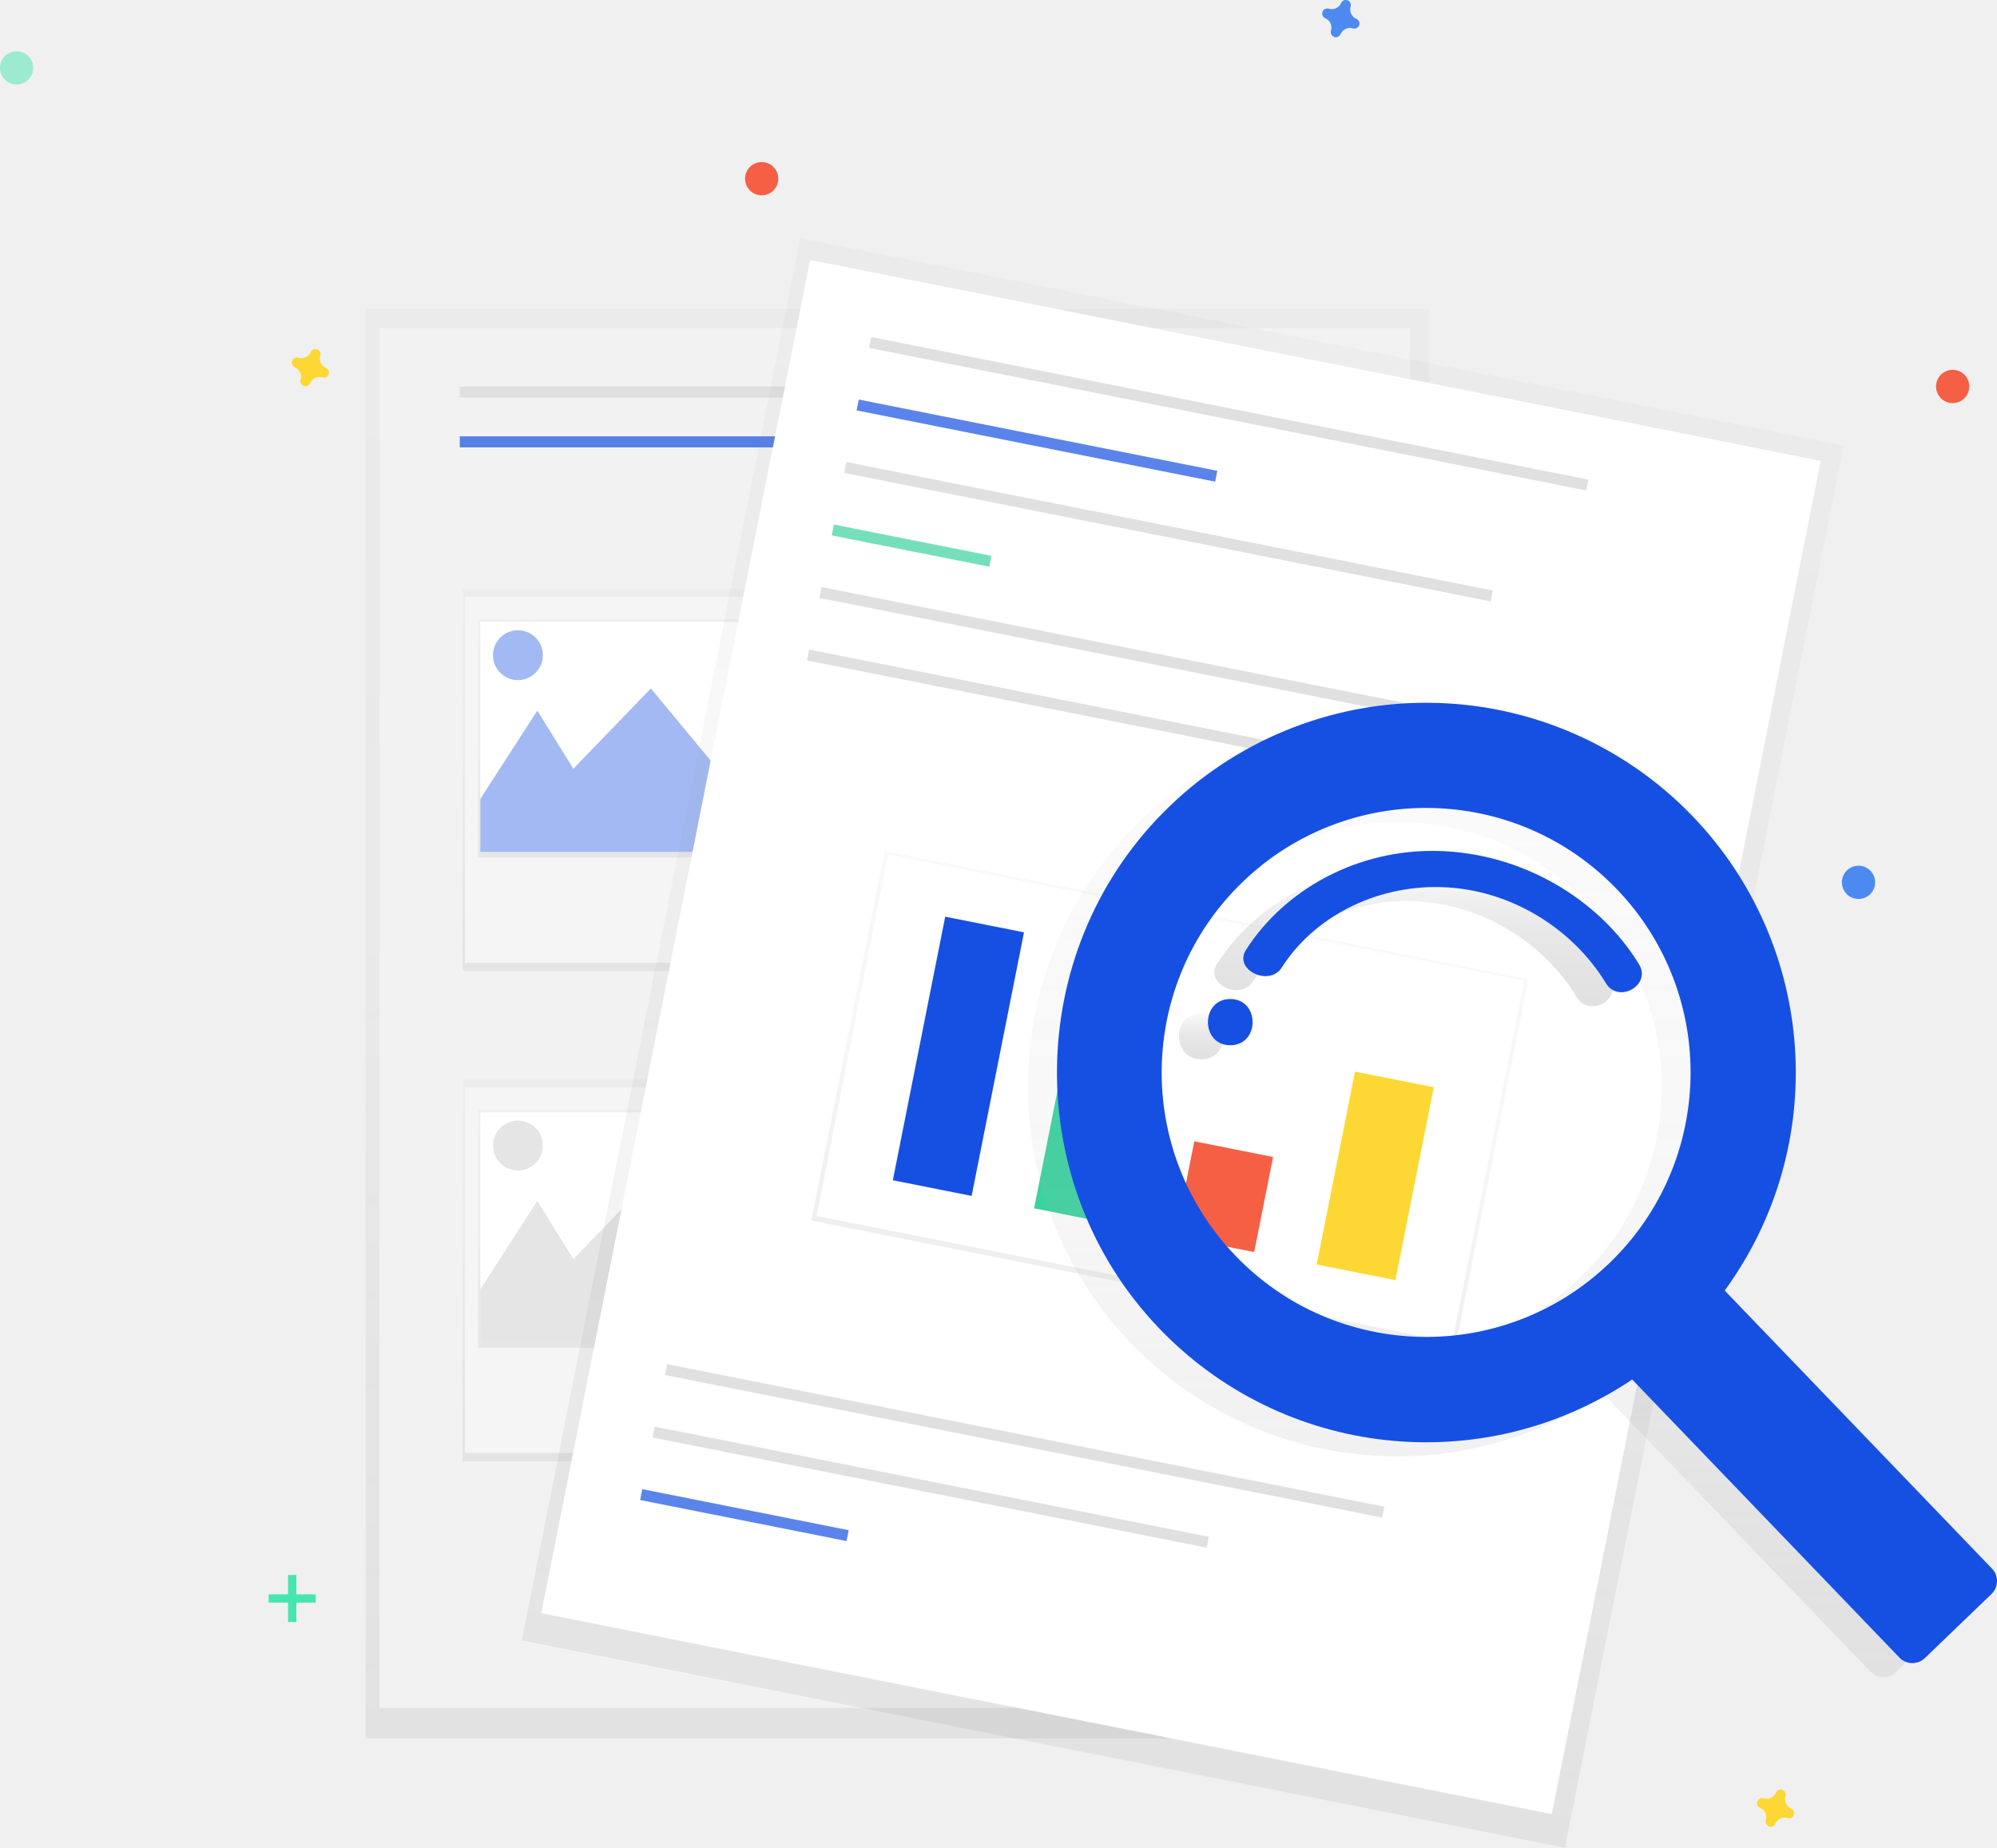
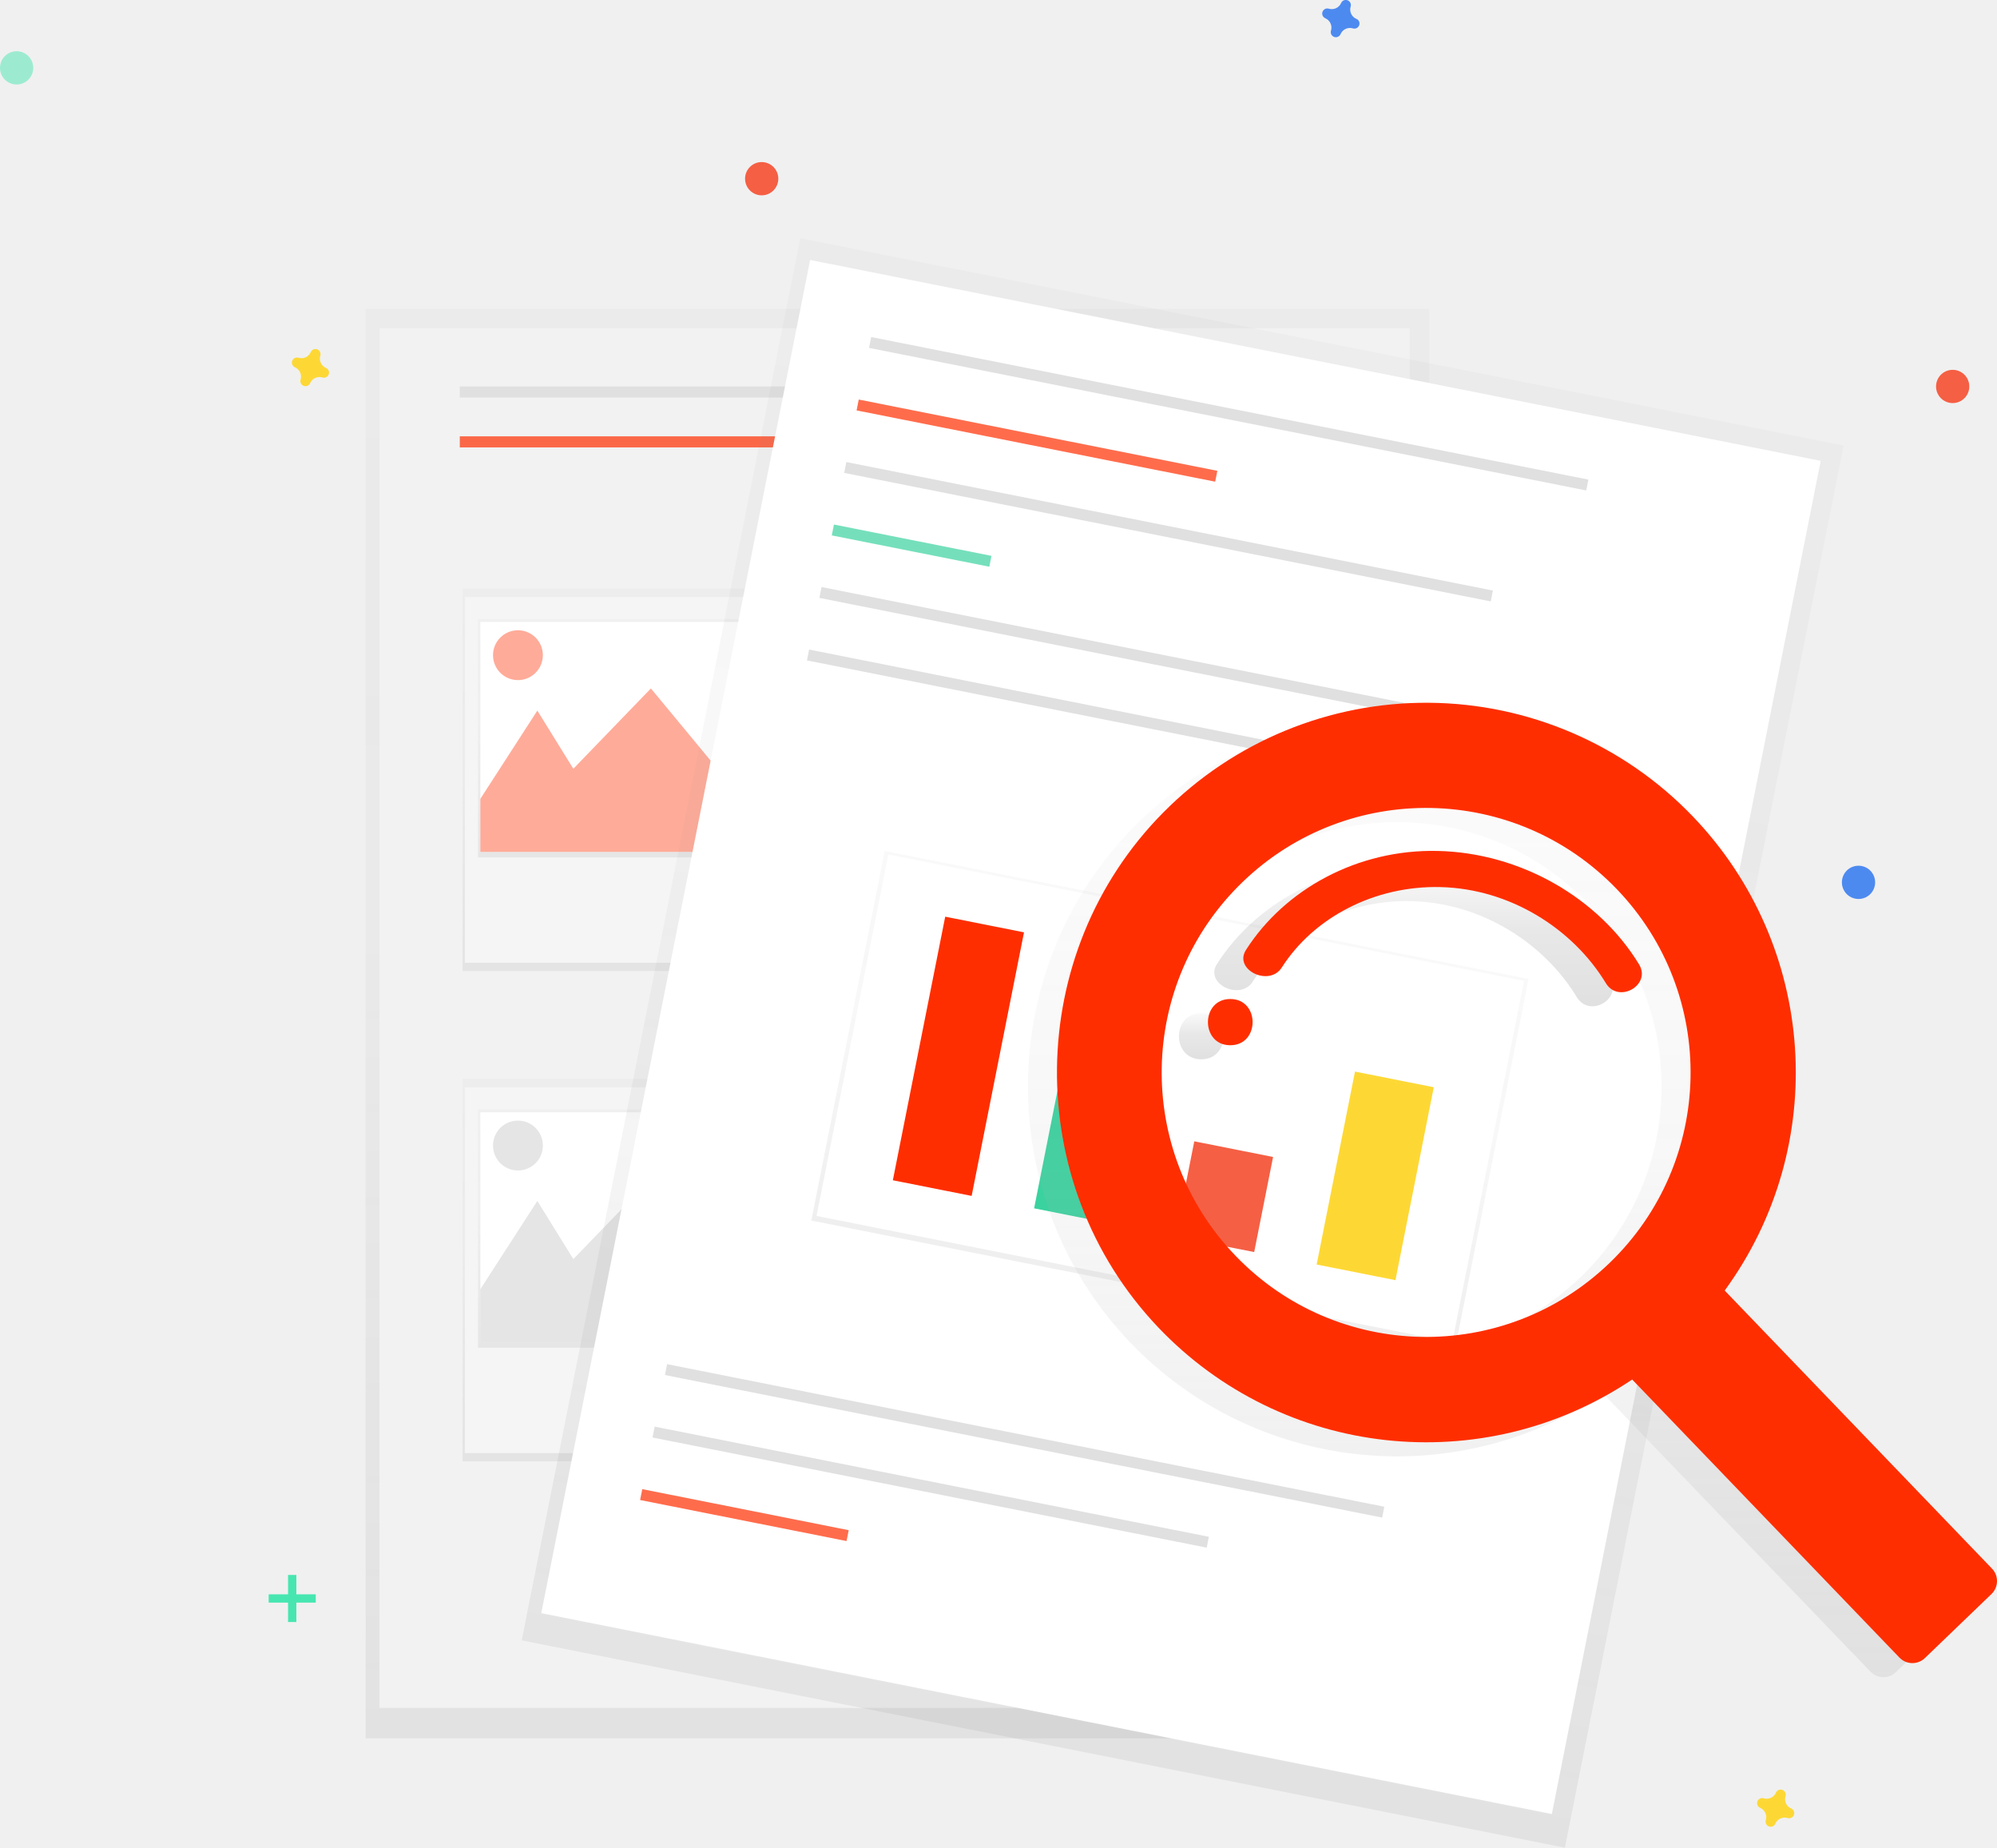
<svg xmlns="http://www.w3.org/2000/svg" xmlns:xlink="http://www.w3.org/1999/xlink" id="9a5c15f4-7944-40bc-b8da-d63b7d478a28" data-name="Layer 1" width="842" height="778.92" viewBox="0 0 842 778.92">
  <defs>
    <linearGradient id="a91ba363-77be-43f7-9cf6-91c4a3880d9c" x1="378.37" y1="732.81" x2="378.37" y2="130.21" gradientUnits="userSpaceOnUse">
      <stop offset="0" stop-color="gray" stop-opacity="0.25" />
      <stop offset="0.54" stop-color="gray" stop-opacity="0.12" />
      <stop offset="1" stop-color="gray" stop-opacity="0.1" />
    </linearGradient>
    <linearGradient id="d1e6aa0e-d79d-4f6f-afbb-c37e9ed80ff9" x1="274.44" y1="409.32" x2="274.44" y2="248.16" xlink:href="#a91ba363-77be-43f7-9cf6-91c4a3880d9c" />
    <linearGradient id="a279b039-1afd-4281-8292-ccd5c8c9b734" x1="274.44" y1="361.44" x2="274.44" y2="261.01" xlink:href="#a91ba363-77be-43f7-9cf6-91c4a3880d9c" />
    <clipPath id="42e7b1d1-2be2-47b0-aacb-a853df270819" transform="translate(-179 -60.54)">
      <rect id="cf34cfb5-9399-4bae-9cea-d47bbef6cb3a" data-name="&lt;Rectangle&gt;" x="381.54" y="322.72" width="143.79" height="96.93" fill="#fff" />
    </clipPath>
    <linearGradient id="972637f2-71db-4198-9c75-a0854a7fe249" x1="274.44" y1="616.03" x2="274.44" y2="454.87" xlink:href="#a91ba363-77be-43f7-9cf6-91c4a3880d9c" />
    <linearGradient id="6c85befd-f960-412c-83e0-663d4b13bf85" x1="274.44" y1="568.15" x2="274.44" y2="467.72" xlink:href="#a91ba363-77be-43f7-9cf6-91c4a3880d9c" />
    <clipPath id="f66b8fac-771d-49bf-85c7-4ce29a79f723" transform="translate(-179 -60.54)">
      <rect id="7439734d-5f7c-428f-88ce-e68b86a45c07" data-name="&lt;Rectangle&gt;" x="381.54" y="529.42" width="143.79" height="96.93" fill="#fff" />
    </clipPath>
    <linearGradient id="598f8edf-c762-4b18-b52d-250fc678075a" x1="688.76" y1="765.86" x2="688.76" y2="163.26" gradientTransform="translate(1142.22 -188.53) rotate(90)" xlink:href="#a91ba363-77be-43f7-9cf6-91c4a3880d9c" />
    <linearGradient id="013b841e-9a42-49b8-8a36-6db9ed002b72" x1="688.18" y1="568.49" x2="688.18" y2="409.67" gradientTransform="translate(1161.39 -164.01) rotate(90)" xlink:href="#a91ba363-77be-43f7-9cf6-91c4a3880d9c" />
    <linearGradient id="f8cab3c1-d868-48bc-b87d-cd2075ddc26a" x1="810.6" y1="767.54" x2="810.6" y2="362.71" gradientUnits="userSpaceOnUse">
      <stop offset="0" stop-color="#b3b3b3" stop-opacity="0.25" />
      <stop offset="0.54" stop-color="#b3b3b3" stop-opacity="0.1" />
      <stop offset="1" stop-color="#b3b3b3" stop-opacity="0.05" />
    </linearGradient>
    <linearGradient id="043d467e-585e-47c7-bb2c-06dd6f5be04b" x1="685.49" y1="507.08" x2="685.49" y2="487.6" gradientUnits="userSpaceOnUse">
      <stop offset="0" stop-opacity="0.12" />
      <stop offset="0.55" stop-opacity="0.09" />
      <stop offset="1" stop-opacity="0.02" />
    </linearGradient>
    <linearGradient id="be08032f-102d-431e-9b5f-1e4ebfc8159b" x1="774.99" y1="484.73" x2="774.99" y2="425.15" xlink:href="#043d467e-585e-47c7-bb2c-06dd6f5be04b" />
  </defs>
  <g opacity="0.5">
    <rect x="154.15" y="130.21" width="448.44" height="602.6" fill="url(#a91ba363-77be-43f7-9cf6-91c4a3880d9c)" />
  </g>
  <rect x="159.99" y="138.39" width="434.43" height="581.58" fill="#f2f2f2" />
  <rect x="193.86" y="162.91" width="149.48" height="4.67" fill="#e0e0e0" />
-   <rect x="193.86" y="183.93" width="149.48" height="4.67" fill="#1650e2" opacity="0.7" />
+   <rect x="193.86" y="183.93" width="149.48" height="4.67" fill=" rgba(255, 46, 0)" opacity="0.7" />
  <rect x="365.53" y="162.91" width="149.48" height="4.67" fill="#e0e0e0" />
  <rect x="388.88" y="296.05" width="149.48" height="4.67" fill="#e0e0e0" />
  <rect x="392.39" y="308.89" width="149.48" height="4.67" fill="#e0e0e0" />
  <rect x="399.4" y="321.74" width="149.48" height="4.67" fill="#e0e0e0" />
  <rect x="388.88" y="502.75" width="149.48" height="4.67" fill="#e0e0e0" />
  <rect x="392.39" y="515.6" width="149.48" height="4.67" fill="#e0e0e0" />
  <rect x="399.4" y="528.44" width="149.48" height="4.67" fill="#e0e0e0" />
  <g opacity="0.5">
    <rect x="195.03" y="248.16" width="158.82" height="161.16" fill="url(#d1e6aa0e-d79d-4f6f-afbb-c37e9ed80ff9)" />
  </g>
  <rect x="196.03" y="251.67" width="156.32" height="154.15" fill="#f5f5f5" />
  <g opacity="0.5">
    <rect x="201.54" y="261.01" width="145.8" height="100.43" fill="url(#a279b039-1afd-4281-8292-ccd5c8c9b734)" />
  </g>
  <rect id="e1f34465-d008-41db-868b-e00503fb87b3" data-name="&lt;Rectangle&gt;" x="202.54" y="262.18" width="143.79" height="96.93" fill="#fff" />
  <g clip-path="url(#42e7b1d1-2be2-47b0-aacb-a853df270819)">
-     <polygon points="190.35 355.61 226.56 299.55 241.74 324.07 274.44 290.21 302.47 324.07 326.99 273.86 390.05 374.29 185.68 367.28 190.35 355.61" fill="#1650e2" opacity="0.4" />
-     <circle cx="218.38" cy="276.19" r="10.51" fill="#1650e2" opacity="0.4" />
+     <polygon points="190.35 355.61 226.56 299.55 241.74 324.07 274.44 290.21 302.47 324.07 326.99 273.86 390.05 374.29 185.68 367.28 190.35 355.61" fill=" rgba(255, 46, 0)" opacity="0.4" />
+     <circle cx="218.38" cy="276.19" r="10.51" fill=" rgba(255, 46, 0)" opacity="0.4" />
  </g>
  <g opacity="0.5">
    <rect x="195.03" y="454.87" width="158.82" height="161.16" fill="url(#972637f2-71db-4198-9c75-a0854a7fe249)" />
  </g>
  <rect x="196.03" y="458.37" width="156.32" height="154.15" fill="#f5f5f5" />
  <g opacity="0.5">
    <rect x="201.54" y="467.72" width="145.8" height="100.43" fill="url(#6c85befd-f960-412c-83e0-663d4b13bf85)" />
  </g>
  <rect id="c95ac4f6-be4d-44a3-92c2-5c8066e2b531" data-name="&lt;Rectangle&gt;" x="202.54" y="468.88" width="143.79" height="96.93" fill="#fff" />
  <g clip-path="url(#f66b8fac-771d-49bf-85c7-4ce29a79f723)">
    <polygon points="190.35 562.31 226.56 506.25 241.74 530.78 274.44 496.91 302.47 530.78 326.99 480.56 390.05 580.99 185.68 573.99 190.35 562.31" fill="#bdbdbd" opacity="0.4" />
    <circle cx="218.38" cy="482.9" r="10.51" fill="#bdbdbd" opacity="0.4" />
  </g>
  <g opacity="0.5">
    <rect x="376.36" y="276.01" width="602.6" height="448.44" transform="translate(-124.09 1006.82) rotate(-78.76)" fill="url(#598f8edf-c762-4b18-b52d-250fc678075a)" />
  </g>
  <rect x="386.18" y="280.49" width="581.58" height="434.43" transform="translate(-122.17 1004.12) rotate(-78.76)" fill="#fff" />
  <rect x="542.89" y="232.65" width="308.31" height="4.67" transform="translate(-119.81 -191.93) rotate(11.24)" fill="#e0e0e0" />
  <rect x="456.83" y="665.62" width="308.31" height="4.67" transform="translate(-37.05 -166.84) rotate(11.24)" fill="#e0e0e0" />
  <rect x="452.26" y="685.13" width="238.24" height="4.67" transform="translate(-34.01 -158.75) rotate(11.24)" fill="#e0e0e0" />
-   <rect x="448.46" y="696.91" width="88.75" height="4.67" transform="translate(-33.22 -143.21) rotate(11.24)" fill="#1650e2" opacity="0.7" />
-   <rect x="539.13" y="243.97" width="154.15" height="4.67" transform="translate(-119.16 -175.95) rotate(11.24)" fill="#1650e2" opacity="0.7" />
+   <rect x="448.46" y="696.91" width="88.75" height="4.67" transform="translate(-33.22 -143.21) rotate(11.24)" fill=" rgba(255, 46, 0)" opacity="0.7" />
+   <rect x="539.13" y="243.97" width="154.15" height="4.67" transform="translate(-119.16 -175.95) rotate(11.24)" fill=" rgba(255, 46, 0)" opacity="0.7" />
  <rect x="532.71" y="282.38" width="277.94" height="4.67" transform="translate(-110.6 -186.03) rotate(11.24)" fill="#e0e0e0" />
  <rect x="529.49" y="288.24" width="67.73" height="4.67" transform="translate(-111.54 -164.8) rotate(11.24)" fill="#3ad29f" opacity="0.7" />
  <rect x="521.95" y="338.03" width="308.31" height="4.67" transform="translate(-99.67 -185.82) rotate(11.24)" fill="#e0e0e0" />
  <g opacity="0.5">
    <rect x="592.89" y="385.78" width="158.82" height="276.77" transform="translate(-151.88 1020.84) rotate(-78.76)" fill="url(#013b841e-9a42-49b8-8a36-6db9ed002b72)" />
  </g>
  <rect x="535.78" y="445.94" width="273.27" height="155.32" transform="translate(-64.02 -181.59) rotate(11.24)" fill="#fff" />
  <rect x="516.71" y="364.38" width="308.31" height="4.67" transform="translate(-94.63 -184.29) rotate(11.24)" fill="#e0e0e0" />
-   <rect x="566.14" y="449.2" width="33.87" height="113.28" transform="translate(-69.19 -164.51) rotate(11.24)" fill="#1650e2" />
+   <rect x="566.14" y="449.2" width="33.87" height="113.28" transform="translate(-69.19 -164.51) rotate(11.24)" fill=" rgba(255, 46, 0)" />
  <rect x="622.06" y="498.05" width="33.87" height="75.91" transform="translate(-62.24 -174.83) rotate(11.24)" fill="#3ad29f" />
  <rect x="678.21" y="544.59" width="33.87" height="40.87" transform="translate(-55.5 -185.22) rotate(11.24)" fill="#f55f44" />
  <rect x="741.87" y="514.79" width="33.87" height="82.92" transform="translate(-55.99 -197.8) rotate(11.24)" fill="#fdd835" />
  <path d="M880.45,410.55a155.89,155.89,0,0,0-223.11-1.68c-59,59.48-60,156.33-2.29,217.07A155.89,155.89,0,0,0,854.95,648L967.64,765.21a7.59,7.59,0,0,0,10.73.21l28.08-27a7.59,7.59,0,0,0,.21-10.73L894,610.49A155.9,155.9,0,0,0,880.45,410.55ZM845.35,599a111.5,111.5,0,1,1,3.1-157.66A111.5,111.5,0,0,1,845.35,599Z" transform="translate(-179 -60.54)" fill="url(#f8cab3c1-d868-48bc-b87d-cd2075ddc26a)" />
  <path d="M685.49,487.6c-12.54,0-12.56,19.49,0,19.49S698.05,487.6,685.49,487.6Z" transform="translate(-179 -60.54)" fill="url(#043d467e-585e-47c7-bb2c-06dd6f5be04b)" />
  <path d="M772.9,425.17c-33.75-.76-64.46,16.17-80.79,41.73-5.33,8.34,9.8,15.71,15.1,7.41,13.52-21.16,39.21-34.6,67-33.9,29.12.73,55.62,17.39,69.65,40.51,5.32,8.77,19.27.8,14-7.92C840.8,445,807.76,426,772.9,425.17Z" transform="translate(-179 -60.54)" fill="url(#be08032f-102d-431e-9b5f-1e4ebfc8159b)" />
-   <path d="M892.68,404.63a155.89,155.89,0,0,0-223.11-1.68c-59,59.48-60,156.33-2.29,217.07a155.89,155.89,0,0,0,199.9,22.05L979.86,759.29a7.59,7.59,0,0,0,10.73.21l28.08-27a7.59,7.59,0,0,0,.21-10.73L906.19,604.56A155.9,155.9,0,0,0,892.68,404.63ZM857.58,593a111.5,111.5,0,1,1,3.1-157.66A111.5,111.5,0,0,1,857.58,593Z" transform="translate(-179 -60.54)" fill="#1650e2" />
-   <path d="M697.72,481.67c-12.54,0-12.56,19.49,0,19.49S710.28,481.67,697.72,481.67Z" transform="translate(-179 -60.54)" fill="#1650e2" />
-   <path d="M785.13,419.25c-33.75-.76-64.46,16.17-80.79,41.73-5.33,8.34,9.8,15.71,15.1,7.41,13.52-21.16,39.21-34.6,67-33.9,29.12.73,55.62,17.39,69.65,40.51,5.32,8.77,19.27.8,14-7.92C853,439,820,420,785.13,419.25Z" transform="translate(-179 -60.54)" fill="#1650e2" />
+   <path d="M892.68,404.63a155.89,155.89,0,0,0-223.11-1.68c-59,59.48-60,156.33-2.29,217.07a155.89,155.89,0,0,0,199.9,22.05L979.86,759.29a7.59,7.59,0,0,0,10.73.21l28.08-27a7.59,7.59,0,0,0,.21-10.73L906.19,604.56A155.9,155.9,0,0,0,892.68,404.63ZM857.58,593a111.5,111.5,0,1,1,3.1-157.66A111.5,111.5,0,0,1,857.58,593Z" transform="translate(-179 -60.54)" fill=" rgba(255, 46, 0)" />
+   <path d="M697.72,481.67c-12.54,0-12.56,19.49,0,19.49S710.28,481.67,697.72,481.67Z" transform="translate(-179 -60.54)" fill=" rgba(255, 46, 0)" />
+   <path d="M785.13,419.25c-33.75-.76-64.46,16.17-80.79,41.73-5.33,8.34,9.8,15.71,15.1,7.41,13.52-21.16,39.21-34.6,67-33.9,29.12.73,55.62,17.39,69.65,40.51,5.32,8.77,19.27.8,14-7.92C853,439,820,420,785.13,419.25Z" transform="translate(-179 -60.54)" fill=" rgba(255, 46, 0)" />
  <rect x="121.45" y="663.91" width="3.5" height="19.85" fill="#47e6b1" />
  <rect x="300.45" y="724.45" width="3.5" height="19.85" transform="translate(857.58 371.63) rotate(90)" fill="#47e6b1" />
  <path d="M750.87,68.49a4.29,4.29,0,0,1-2.39-5.19,2.06,2.06,0,0,0,.09-.48h0a2.15,2.15,0,0,0-3.87-1.43h0a2.06,2.06,0,0,0-.24.42,4.29,4.29,0,0,1-5.19,2.39,2.06,2.06,0,0,0-.48-.09h0A2.15,2.15,0,0,0,737.38,68h0a2.06,2.06,0,0,0,.42.24,4.29,4.29,0,0,1,2.39,5.19,2.06,2.06,0,0,0-.09.48h0A2.15,2.15,0,0,0,744,75.32h0a2.06,2.06,0,0,0,.24-.42,4.29,4.29,0,0,1,5.19-2.39,2.06,2.06,0,0,0,.48.09h0a2.15,2.15,0,0,0,1.43-3.87h0A2.06,2.06,0,0,0,750.87,68.49Z" transform="translate(-179 -60.54)" fill="#4d8af0" />
  <path d="M316.44,215.64a4.29,4.29,0,0,1-2.39-5.19,2.06,2.06,0,0,0,.09-.48h0a2.15,2.15,0,0,0-3.87-1.43h0a2.06,2.06,0,0,0-.24.42,4.29,4.29,0,0,1-5.19,2.39,2.06,2.06,0,0,0-.48-.09h0a2.15,2.15,0,0,0-1.43,3.87h0a2.06,2.06,0,0,0,.42.24,4.29,4.29,0,0,1,2.39,5.19,2.06,2.06,0,0,0-.09.48h0a2.15,2.15,0,0,0,3.87,1.43h0a2.06,2.06,0,0,0,.24-.42,4.29,4.29,0,0,1,5.19-2.39,2.06,2.06,0,0,0,.48.09h0a2.15,2.15,0,0,0,1.43-3.87h0A2.06,2.06,0,0,0,316.44,215.64Z" transform="translate(-179 -60.54)" fill="#fdd835" />
  <path d="M934.22,822.9a4.29,4.29,0,0,1-2.39-5.19,2.06,2.06,0,0,0,.09-.48h0a2.15,2.15,0,0,0-3.87-1.43h0a2.06,2.06,0,0,0-.24.42,4.29,4.29,0,0,1-5.19,2.39,2.06,2.06,0,0,0-.48-.09h0a2.15,2.15,0,0,0-1.43,3.87h0a2.06,2.06,0,0,0,.42.24,4.29,4.29,0,0,1,2.39,5.19,2.06,2.06,0,0,0-.09.48h0a2.15,2.15,0,0,0,3.87,1.43h0a2.06,2.06,0,0,0,.24-.42,4.29,4.29,0,0,1,5.19-2.39,2.06,2.06,0,0,0,.48.09h0a2.15,2.15,0,0,0,1.43-3.87h0A2.06,2.06,0,0,0,934.22,822.9Z" transform="translate(-179 -60.54)" fill="#fdd835" />
  <circle cx="321.15" cy="75.33" r="7.01" fill="#f55f44" />
  <circle cx="823.31" cy="162.91" r="7.01" fill="#f55f44" />
  <circle cx="783.61" cy="371.95" r="7.01" fill="#4d8af0" />
  <circle cx="7.01" cy="28.61" r="7.01" fill="#47e6b1" opacity="0.5" />
</svg>
